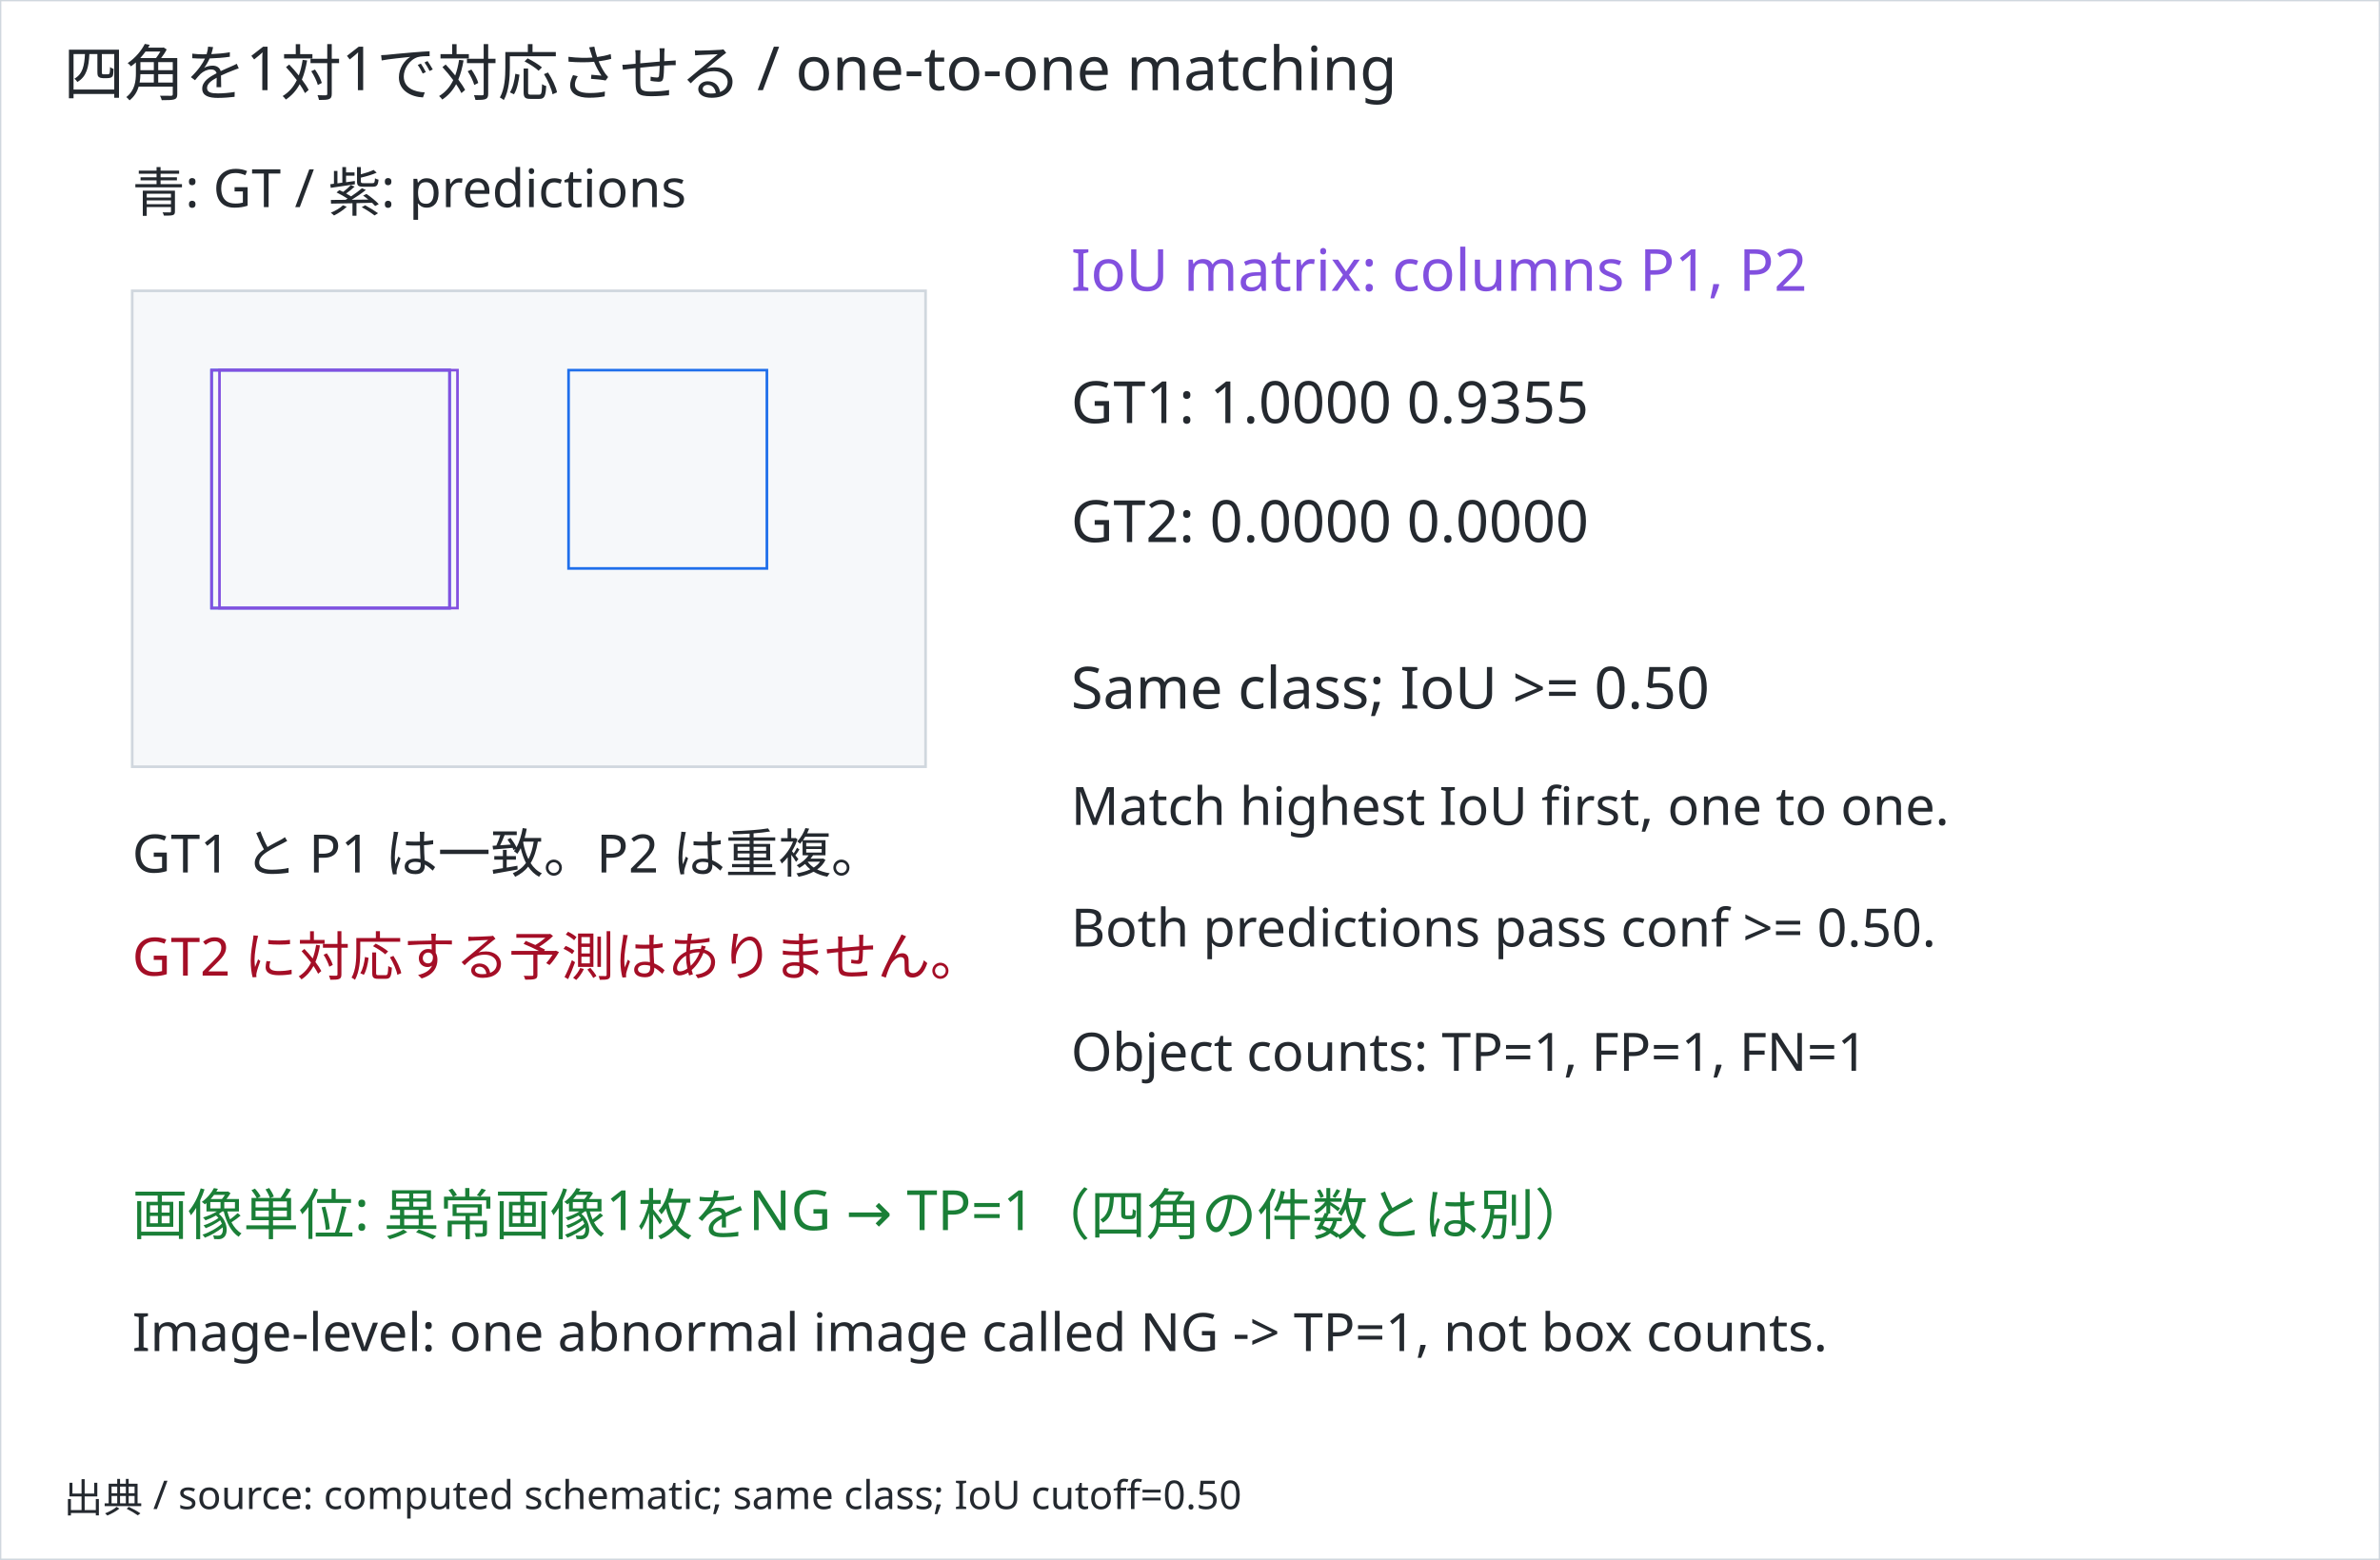
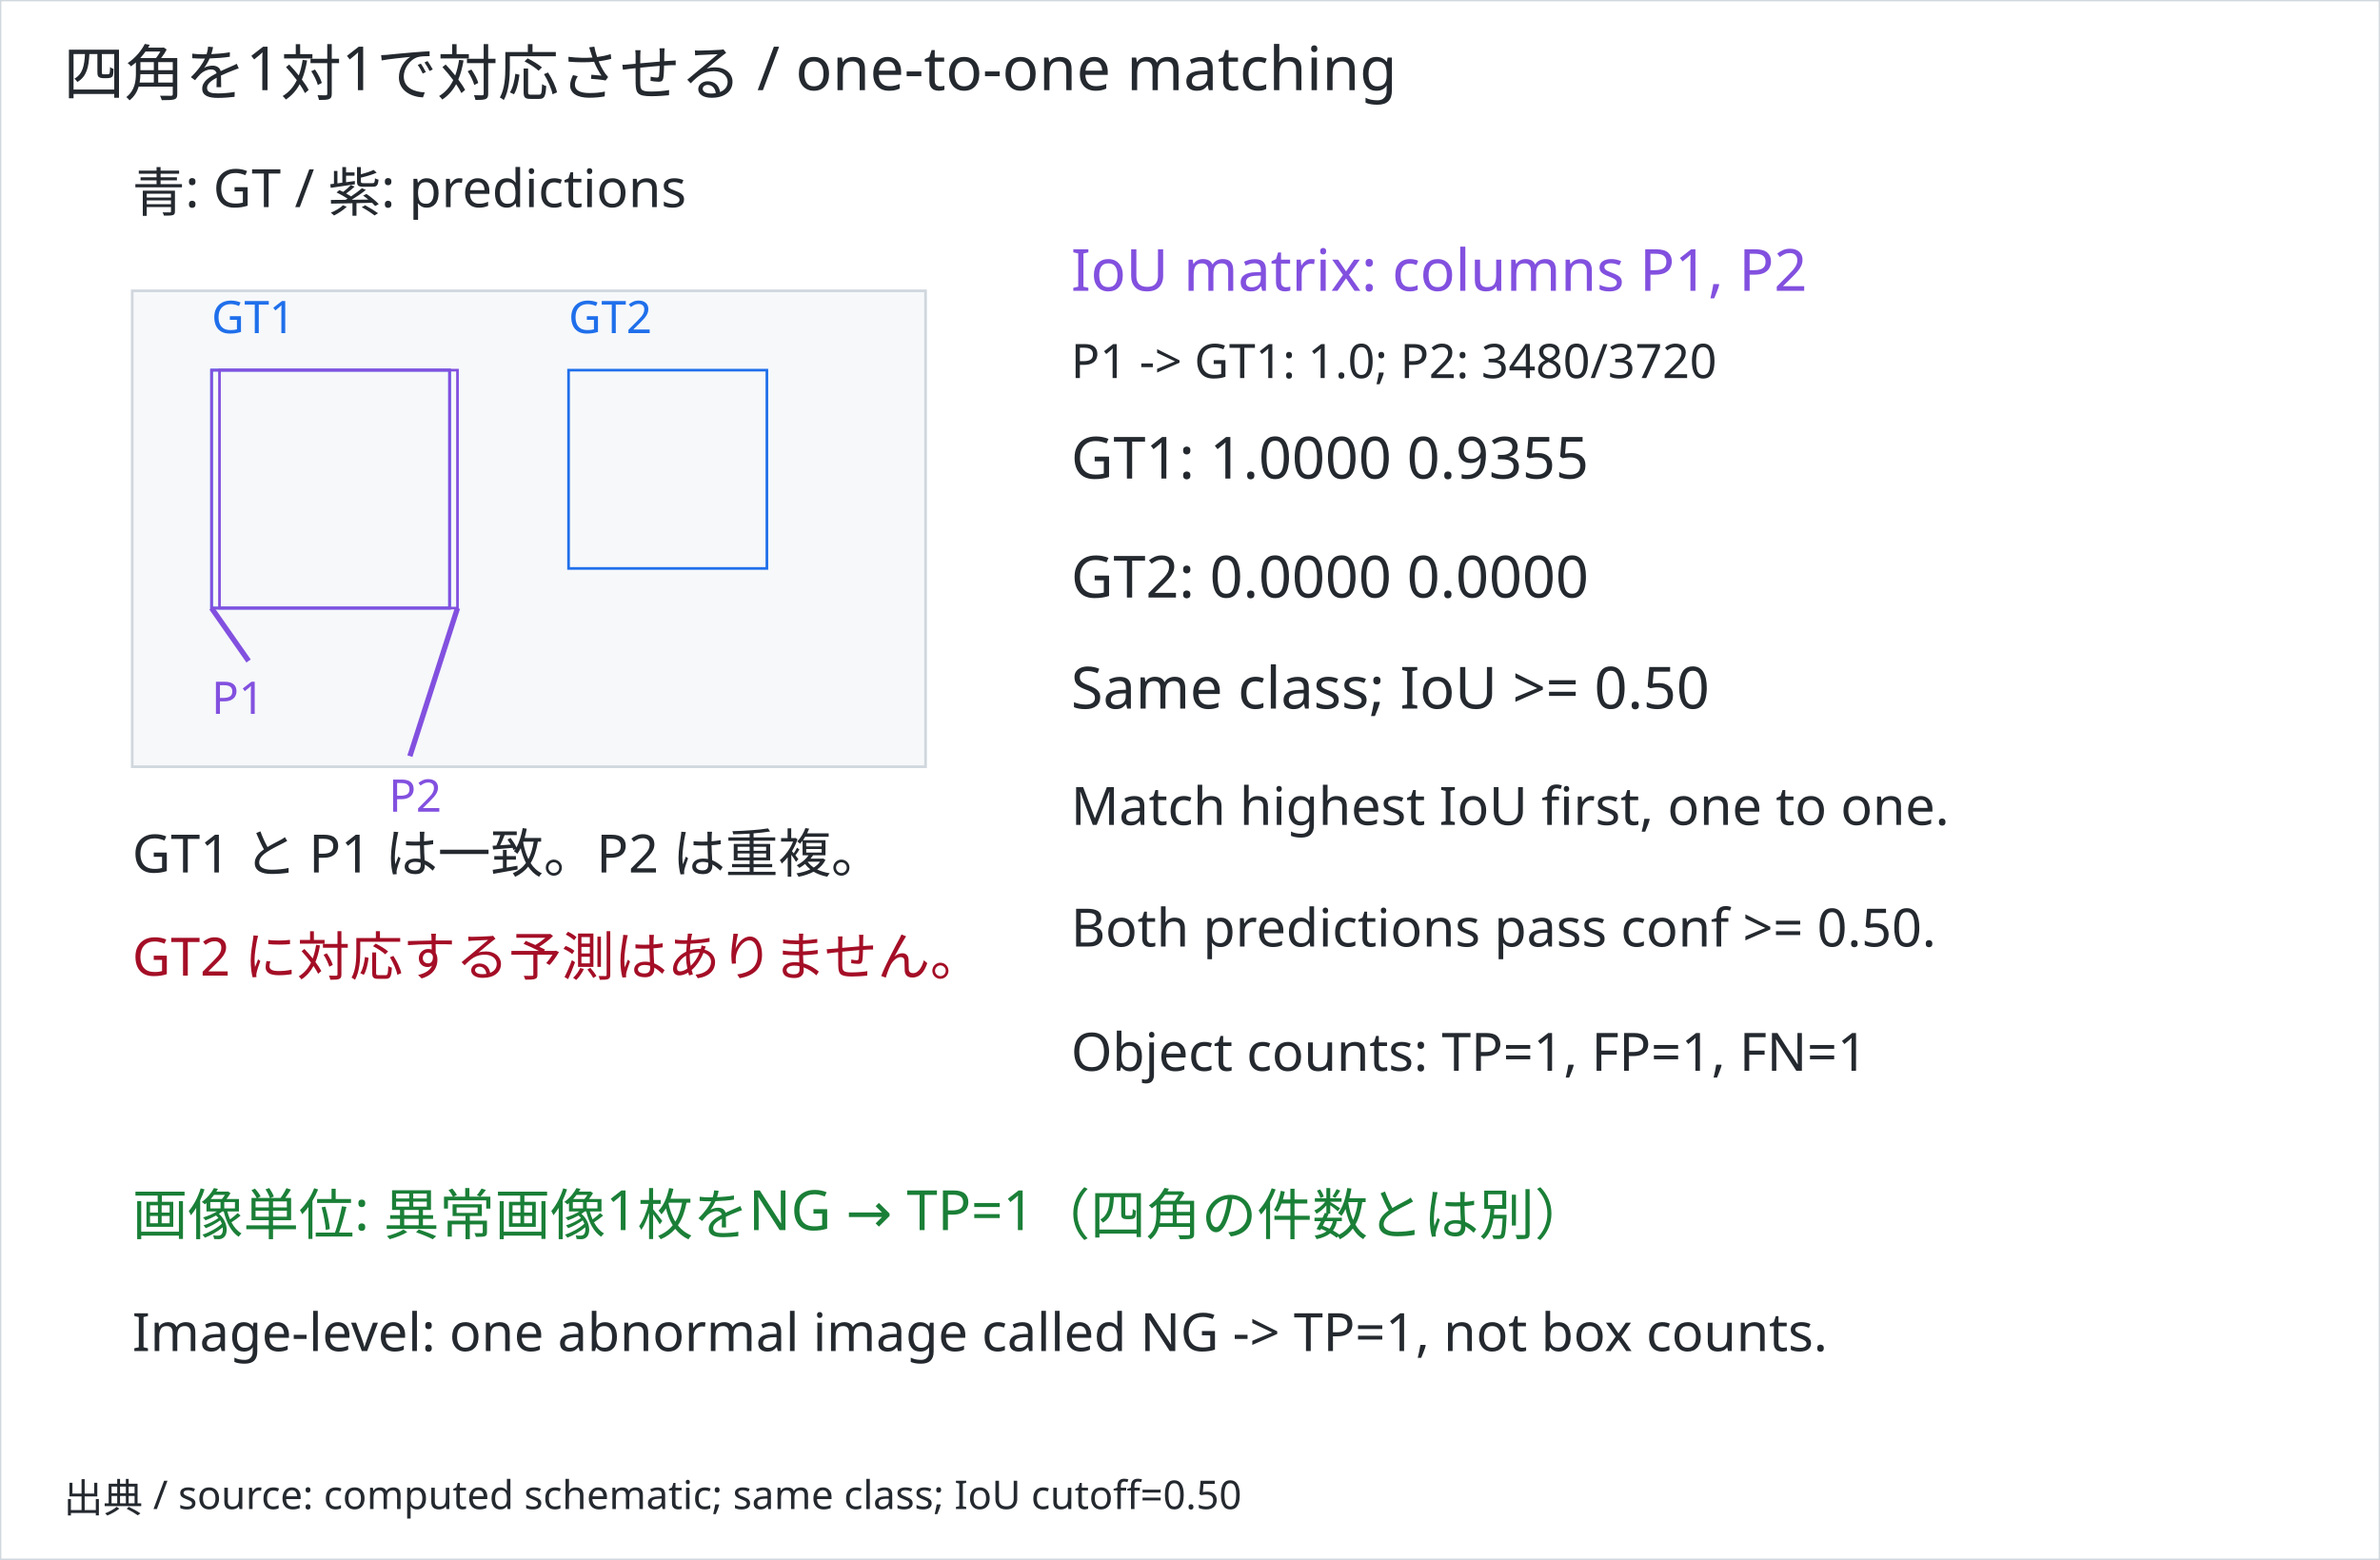
<svg xmlns="http://www.w3.org/2000/svg" viewBox="0 0 900 590" width="900" height="590" role="img">
  <rect x="0" y="0" width="900" height="590" fill="white" stroke="#d0d7de" />
  <text x="24" y="36" font-size="23" font-family="Yu Gothic, Meiryo, Noto Sans JP, sans-serif" fill="#24292f" data-text-width="505.00">四角を1対1で対応させる / one-to-one matching</text>
  <text x="24" y="572" font-size="15" font-family="Yu Gothic, Meiryo, Noto Sans JP, sans-serif" fill="#24292f" data-text-width="449.00">出典 / source: computed schematic; same class; IoU cutoff=0.50</text>
  <rect x="50" y="110" width="300" height="180" fill="#f6f8fa" stroke="#d0d7de" />
  <rect x="80.0" y="140.0" width="90.0" height="90.0" fill="none" stroke="#1f6feb" />
  <rect x="215.0" y="140.0" width="75.0" height="75.0" fill="none" stroke="#1f6feb" />
  <rect x="80.0" y="140.0" width="90.0" height="90.0" fill="none" stroke="#8250df" />
  <rect x="83.0" y="140.0" width="90.0" height="90.0" fill="none" stroke="#8250df" />
  <text x="50" y="80" font-size="20" font-family="Yu Gothic, Meiryo, Noto Sans JP, sans-serif" fill="#24292f" data-text-width="211.00">青: GT / 紫: predictions</text>
+   <text x="80" y="126" font-size="17" font-family="Yu Gothic, Meiryo, Noto Sans JP, sans-serif" fill="#1f6feb" data-text-width="32.50">GT1</text>
+   <text x="215" y="126" font-size="17" font-family="Yu Gothic, Meiryo, Noto Sans JP, sans-serif" fill="#1f6feb" data-text-width="32.50">GT2</text>
+   <text x="80" y="270" font-size="17" font-family="Yu Gothic, Meiryo, Noto Sans JP, sans-serif" fill="#8250df" data-text-width="20.50">P1</text>
+   <text x="147" y="307" font-size="17" font-family="Yu Gothic, Meiryo, Noto Sans JP, sans-serif" fill="#8250df" data-text-width="20.50">P2</text>
+   <line x1="94" y1="250" x2="80" y2="230" stroke="#8250df" stroke-width="2" />
+   <line x1="155" y1="286" x2="173" y2="230" stroke="#8250df" stroke-width="2" />
  <text x="50" y="330" font-size="20" font-family="Yu Gothic, Meiryo, Noto Sans JP, sans-serif" fill="#24292f" data-text-width="288.00">GT1 と P1 は一致。P2 は重複。</text>
  <text x="50" y="369" font-size="20" font-family="Yu Gothic, Meiryo, Noto Sans JP, sans-serif" fill="#a40e26" data-text-width="323.50">GT2 に対応する予測はありません。</text>
  <text x="405" y="110" font-size="22" font-family="Yu Gothic, Meiryo, Noto Sans JP, sans-serif" fill="#8250df" data-text-width="276.00">IoU matrix: columns P1, P2</text>
-   <text x="405" y="160" font-size="22" font-family="Yu Gothic, Meiryo, Noto Sans JP, sans-serif" fill="#24292f" data-text-width="212.00">GT1:  1.0000   0.9355</text>
-   <text x="405" y="205" font-size="22" font-family="Yu Gothic, Meiryo, Noto Sans JP, sans-serif" fill="#24292f" data-text-width="212.00">GT2:  0.0000   0.0000</text>
+   <text x="405" y="143" font-size="18" font-family="Yu Gothic, Meiryo, Noto Sans JP, sans-serif" fill="#24292f" data-text-width="252.50">P1 -&gt; GT1: 1.0; P2: 3480/3720</text>
+   <text x="405" y="181" font-size="22" font-family="Yu Gothic, Meiryo, Noto Sans JP, sans-serif" fill="#24292f" data-text-width="212.00">GT1:  1.0000   0.9355</text>
+   <text x="405" y="226" font-size="22" font-family="Yu Gothic, Meiryo, Noto Sans JP, sans-serif" fill="#24292f" data-text-width="212.00">GT2:  0.0000   0.0000</text>
  <text x="405" y="268" font-size="22" font-family="Yu Gothic, Meiryo, Noto Sans JP, sans-serif" fill="#24292f" data-text-width="251.00">Same class; IoU &gt;= 0.50</text>
  <text x="405" y="312" font-size="20" font-family="Yu Gothic, Meiryo, Noto Sans JP, sans-serif" fill="#24292f" data-text-width="322.00">Match highest IoU first, one to one.</text>
  <text x="405" y="358" font-size="20" font-family="Yu Gothic, Meiryo, Noto Sans JP, sans-serif" fill="#24292f" data-text-width="326.50">Both predictions pass conf &gt;= 0.50.</text>
  <text x="405" y="405" font-size="20" font-family="Yu Gothic, Meiryo, Noto Sans JP, sans-serif" fill="#24292f" data-text-width="313.50">Object counts: TP=1, FP=1, FN=1</text>
  <text x="50" y="467" font-size="21" font-family="Yu Gothic, Meiryo, Noto Sans JP, sans-serif" fill="#1a7f37" data-text-width="561.00">画像単位: 異常画像1枚をNG → TP=1（四角の件数とは別）</text>
  <text x="50" y="511" font-size="20" font-family="Yu Gothic, Meiryo, Noto Sans JP, sans-serif" fill="#24292f" data-text-width="632.00">Image-level: one abnormal image called NG -&gt; TP=1, not box counts.</text>
</svg>
